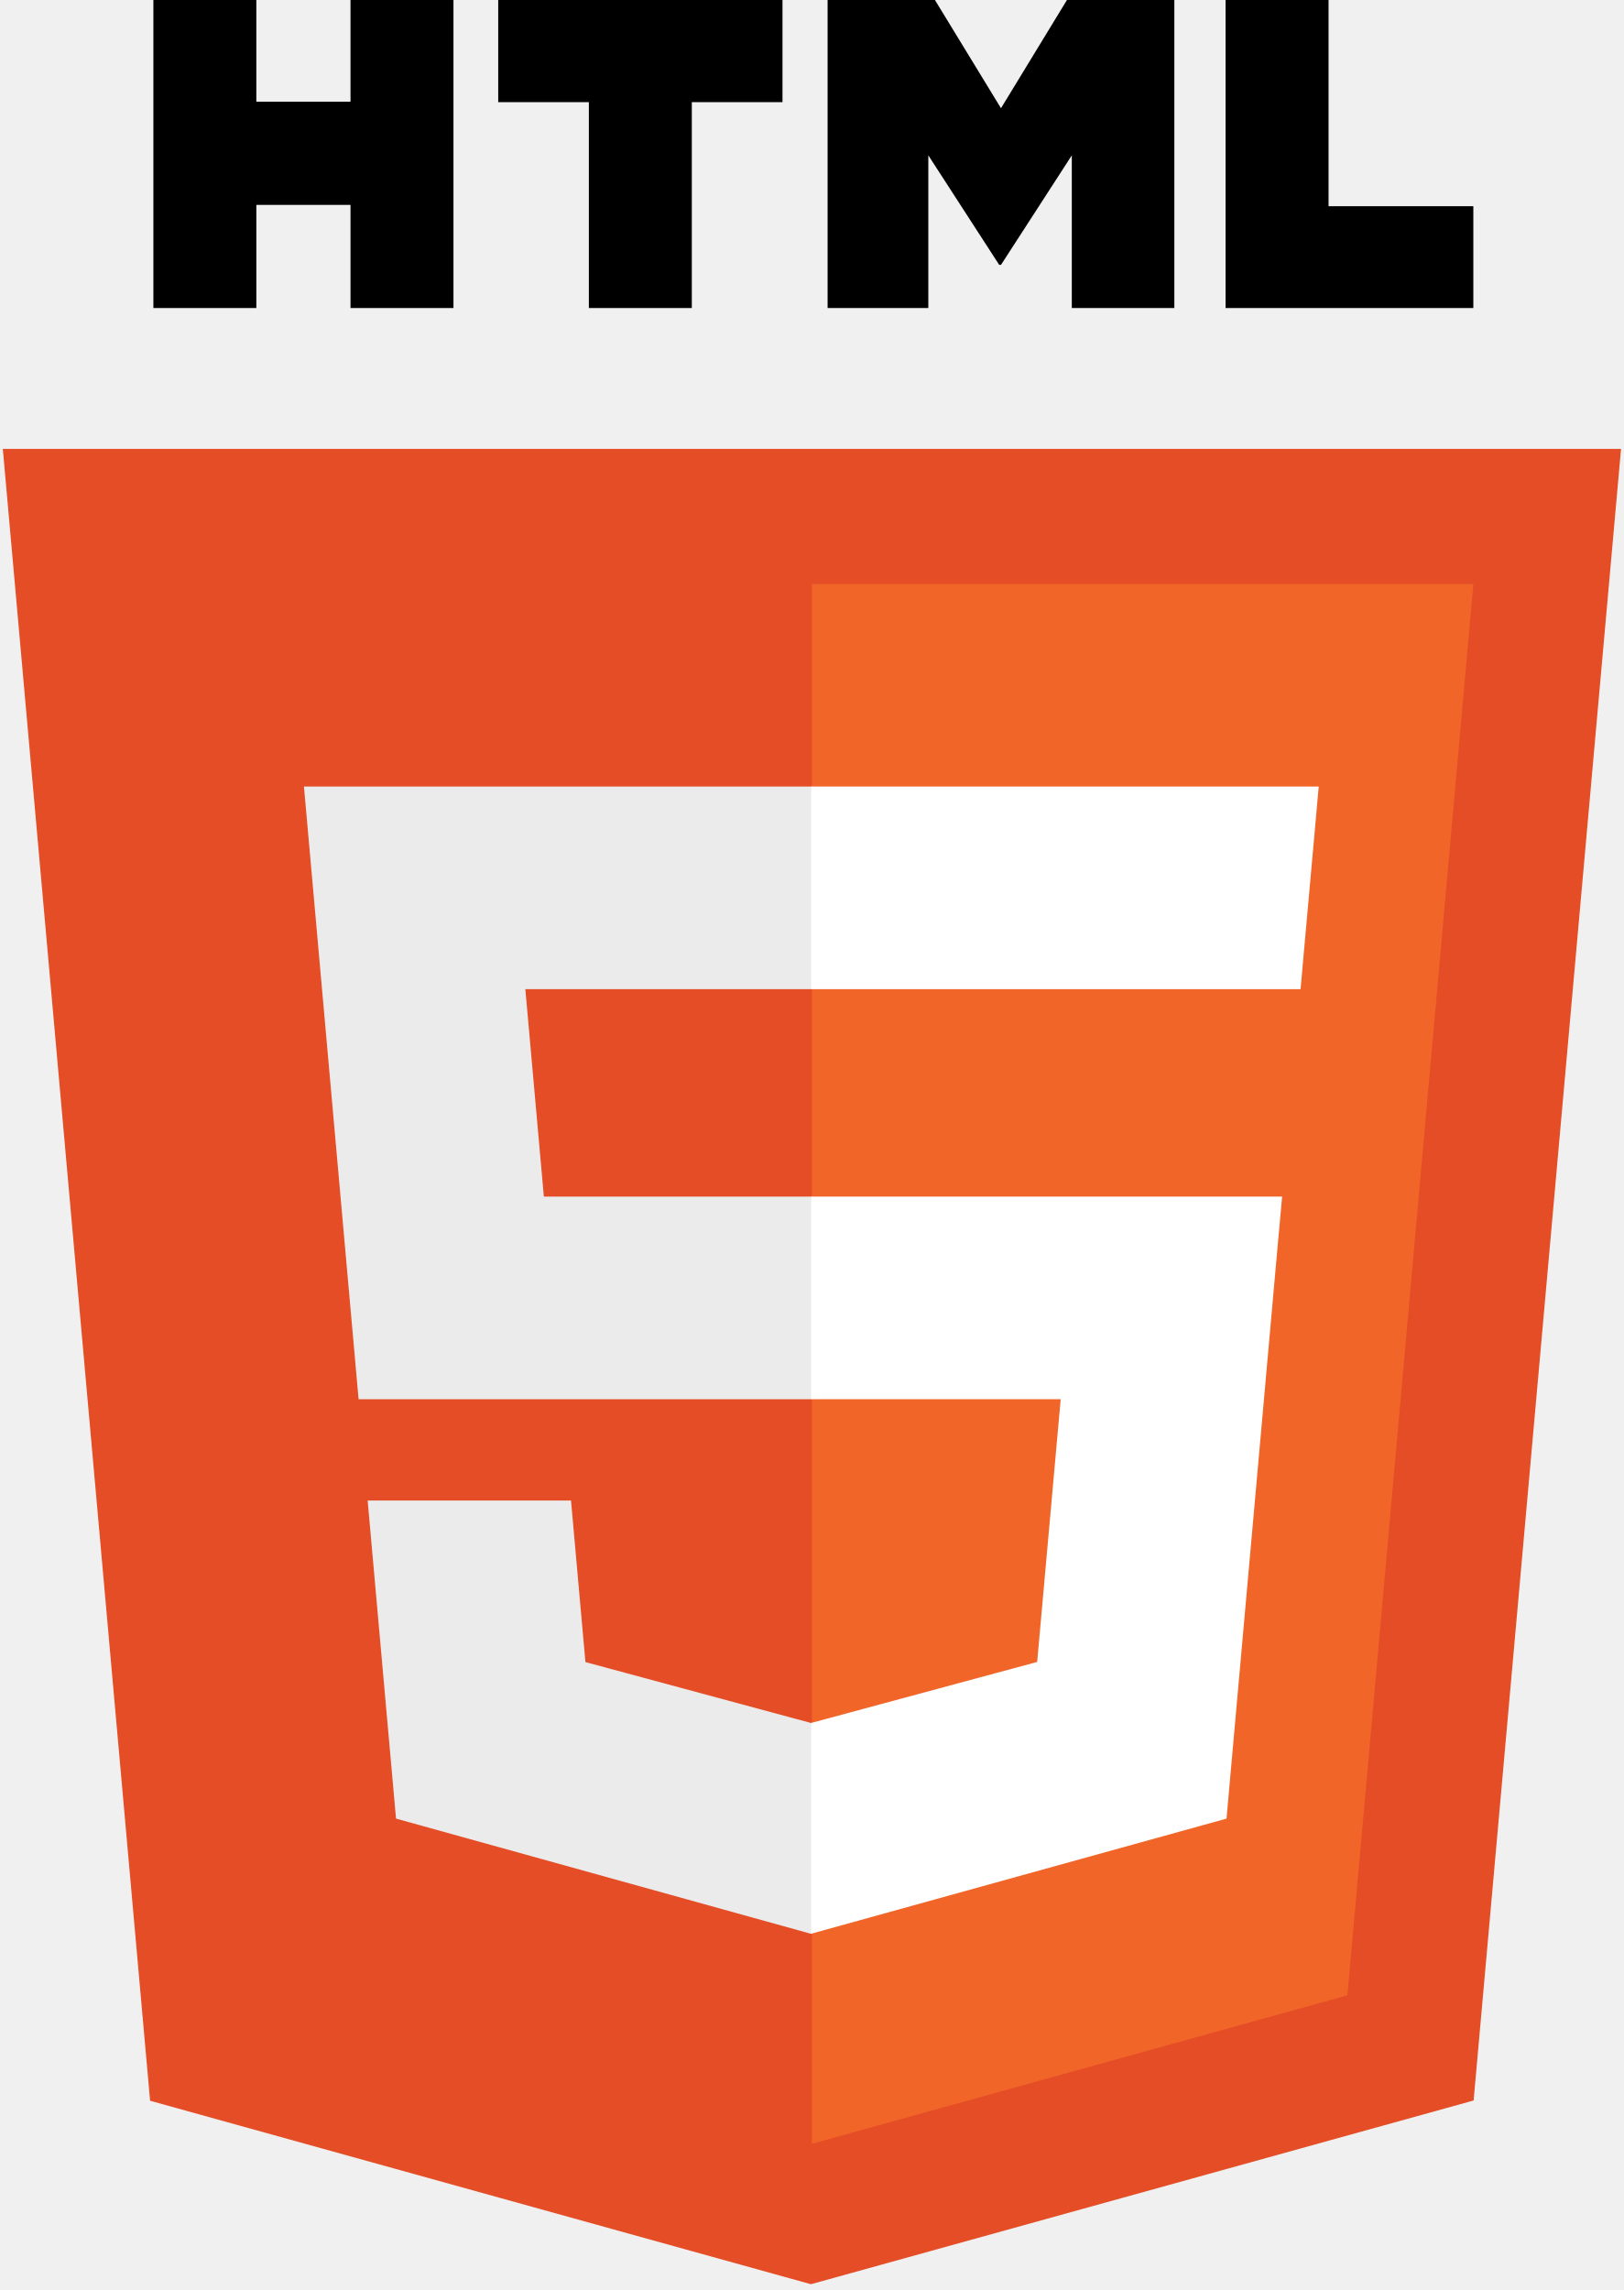
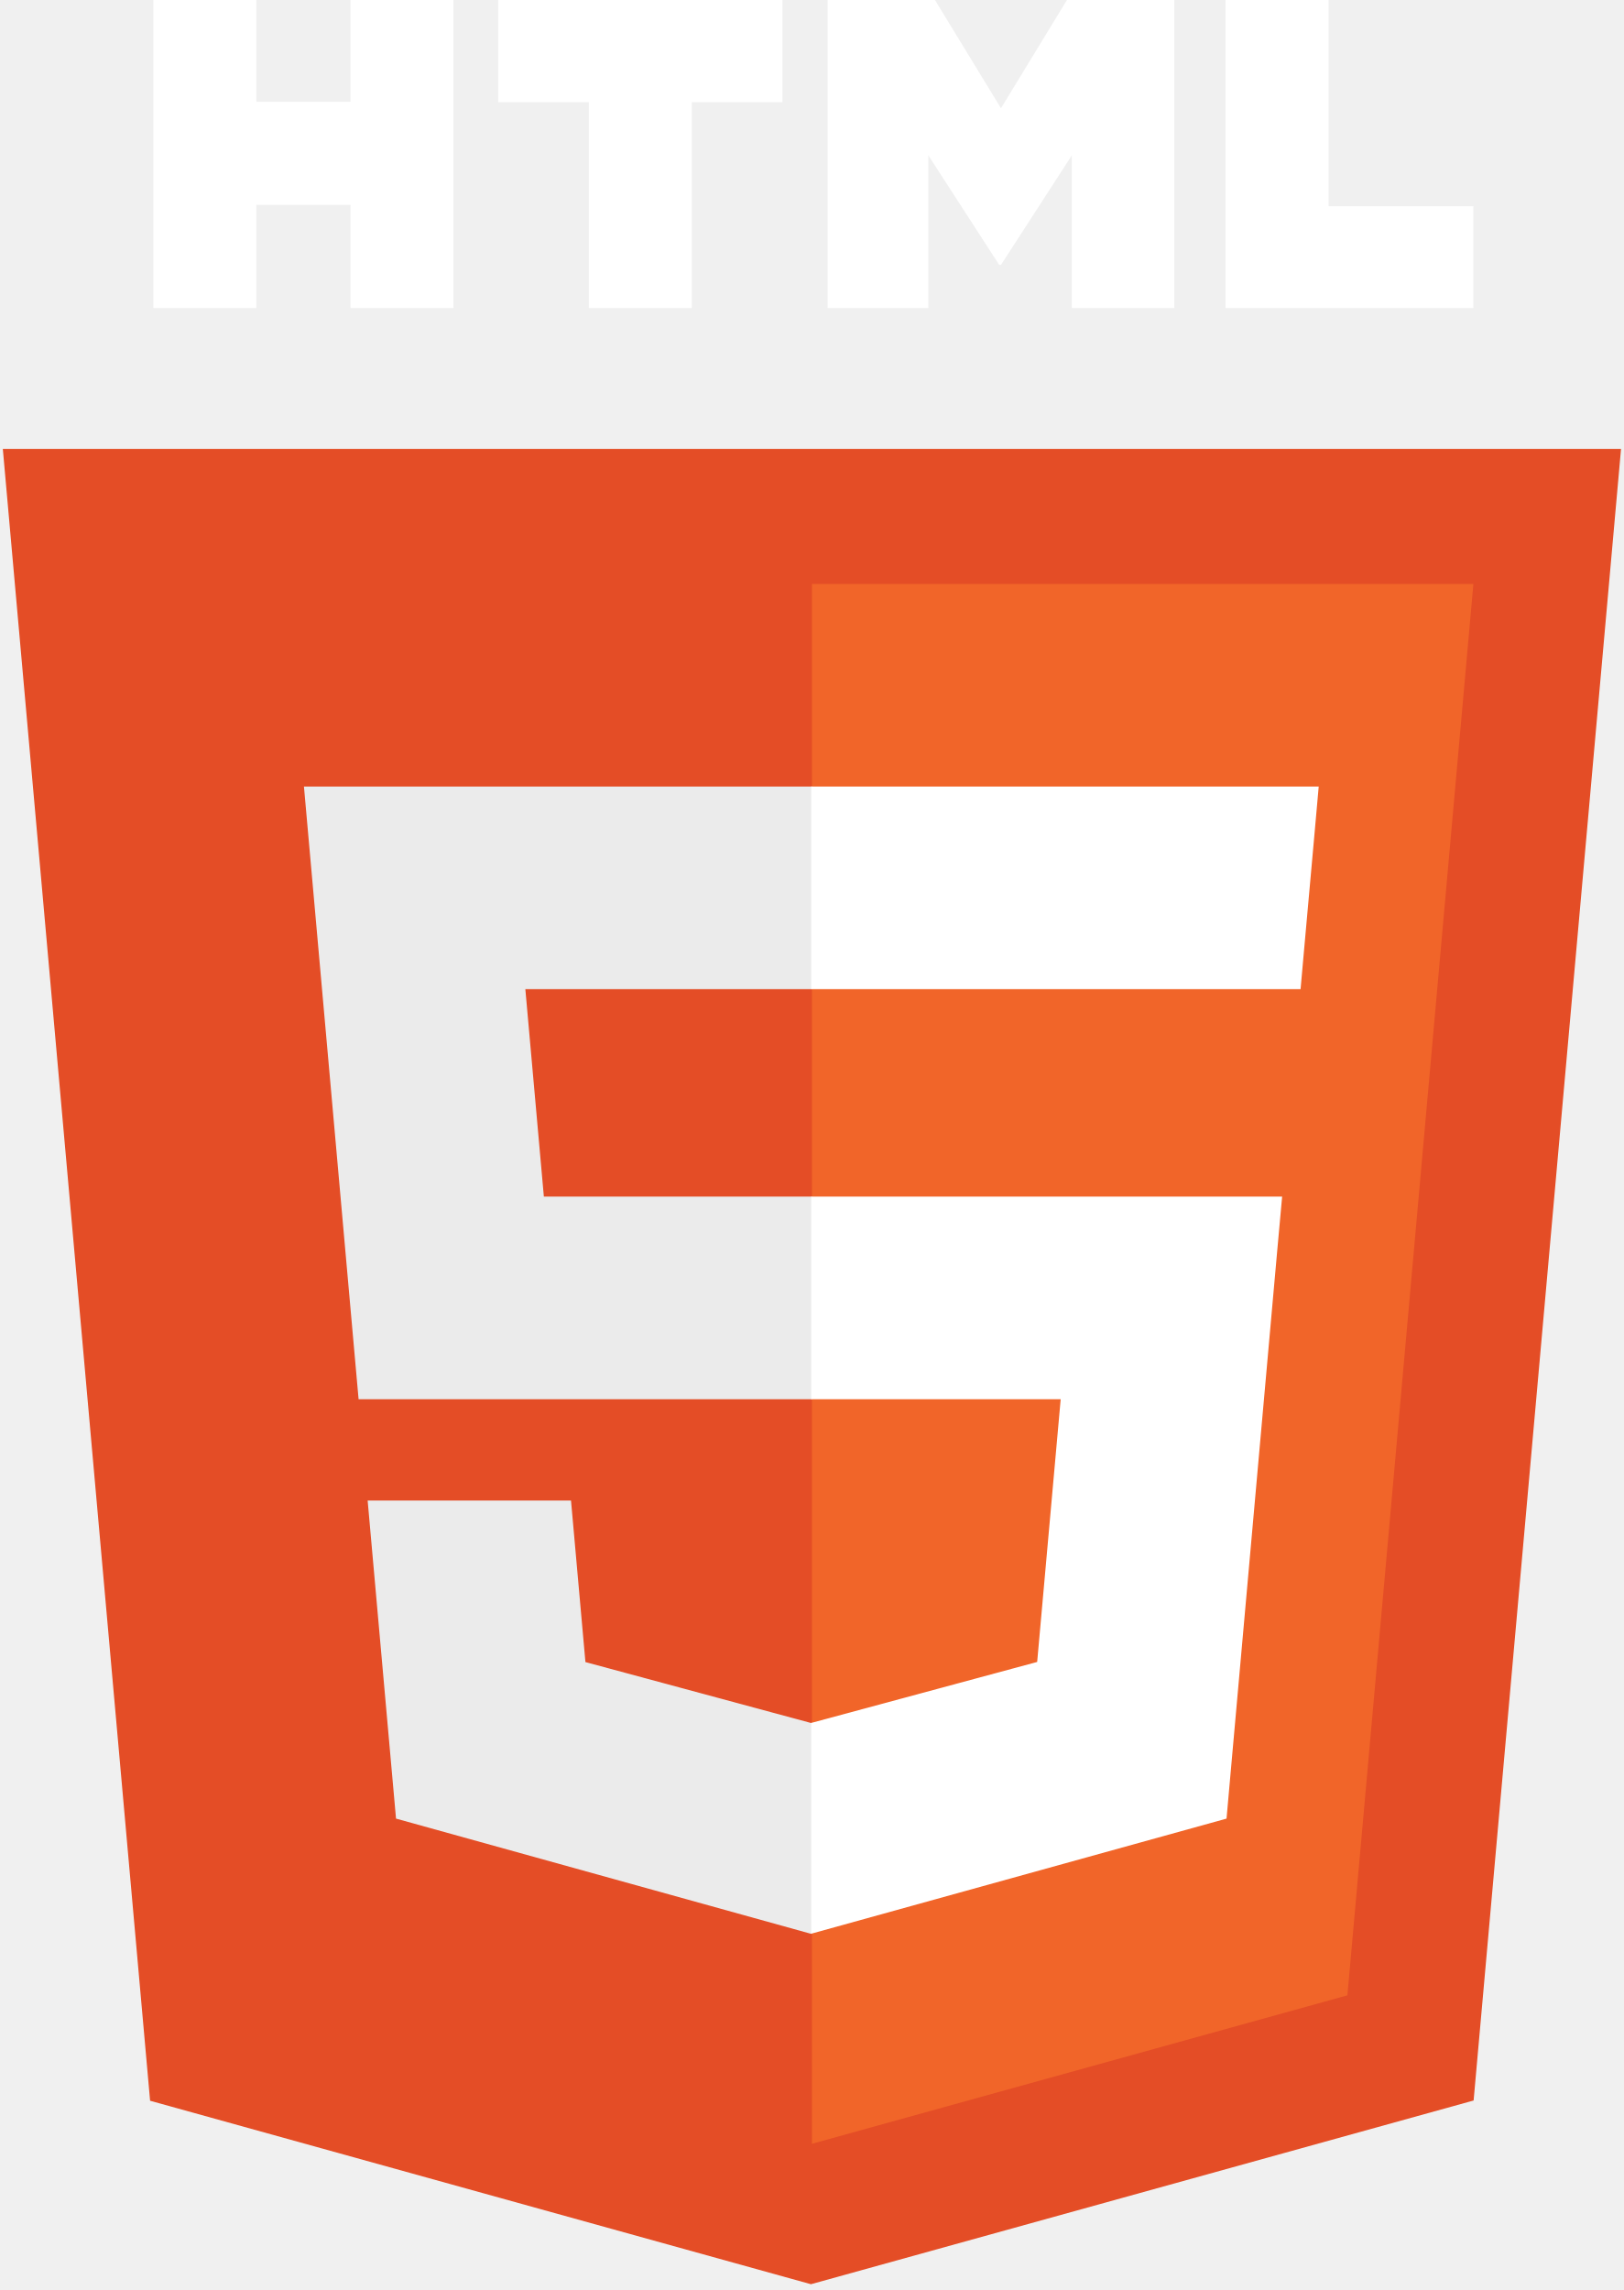
<svg xmlns="http://www.w3.org/2000/svg" width="256" height="361" preserveAspectRatio="xMidYMid meet" viewBox="0 0 256 361" style="-ms-transform: rotate(360deg); -webkit-transform: rotate(360deg); transform: rotate(360deg);">
  <path d="M255.555 70.766l-23.241 260.36l-104.47 28.962l-104.182-28.922L.445 70.766h255.11z" fill="#E44D26" />
  <path d="M128 337.95l84.417-23.403l19.86-222.49H128V337.95z" fill="#F16529" />
  <path d="M82.82 155.932H128v-31.937H47.917l.764 8.568l7.85 88.01H128v-31.937H85.739l-2.919-32.704z" fill="#EBEBEB" />
  <path d="M90.018 236.542h-32.06l4.474 50.146l65.421 18.16l.147-.04V271.58l-.14.037l-35.568-9.604l-2.274-25.471z" fill="#EBEBEB" />
-   <path d="M24.18 0h16.23v16.035h14.847V0h16.231v48.558h-16.23v-16.26H40.411v16.26h-16.23V0z" fill="#000" />
-   <path d="M92.83 16.103H78.544V0h44.814v16.103h-14.295v32.455h-16.23V16.103h-.001z" fill="#000" />
-   <path d="M130.47 0h16.923l10.41 17.062L168.203 0h16.93v48.558h-16.164V24.49l-11.166 17.265h-.28L146.35 24.49v24.068h-15.88V0z" fill="#000" />
-   <path d="M193.21 0h16.235v32.508h22.824v16.05h-39.06V0z" fill="#000" />
+   <path d="M24.18 0h16.23v16.035h14.847V0h16.231v48.558h-16.23v-16.26H40.411v16.26h-16.23V0z" fill="#fff" />
+   <path d="M92.83 16.103H78.544V0h44.814v16.103h-14.295v32.455h-16.23V16.103h-.001z" fill="#fff" />
+   <path d="M130.47 0h16.923l10.41 17.062L168.203 0h16.93v48.558h-16.164V24.49l-11.166 17.265h-.28L146.35 24.49v24.068h-15.88V0z" fill="#fff" />
+   <path d="M193.21 0h16.235v32.508h22.824v16.05h-39.06V0z" fill="#fff" />
  <path d="M127.89 220.573h39.327l-3.708 41.42l-35.62 9.614v33.226l65.473-18.145l.48-5.396l7.506-84.08l.779-8.576H127.89v31.937z" fill="#FFF" />
  <path d="M127.89 155.854v.078h77.143l.64-7.178l1.456-16.191l.763-8.568H127.89v31.86z" fill="#FFF" />
  <rect x="0" y="0" width="256" height="361" fill="rgba(0, 0, 0, 0)" />
</svg>
